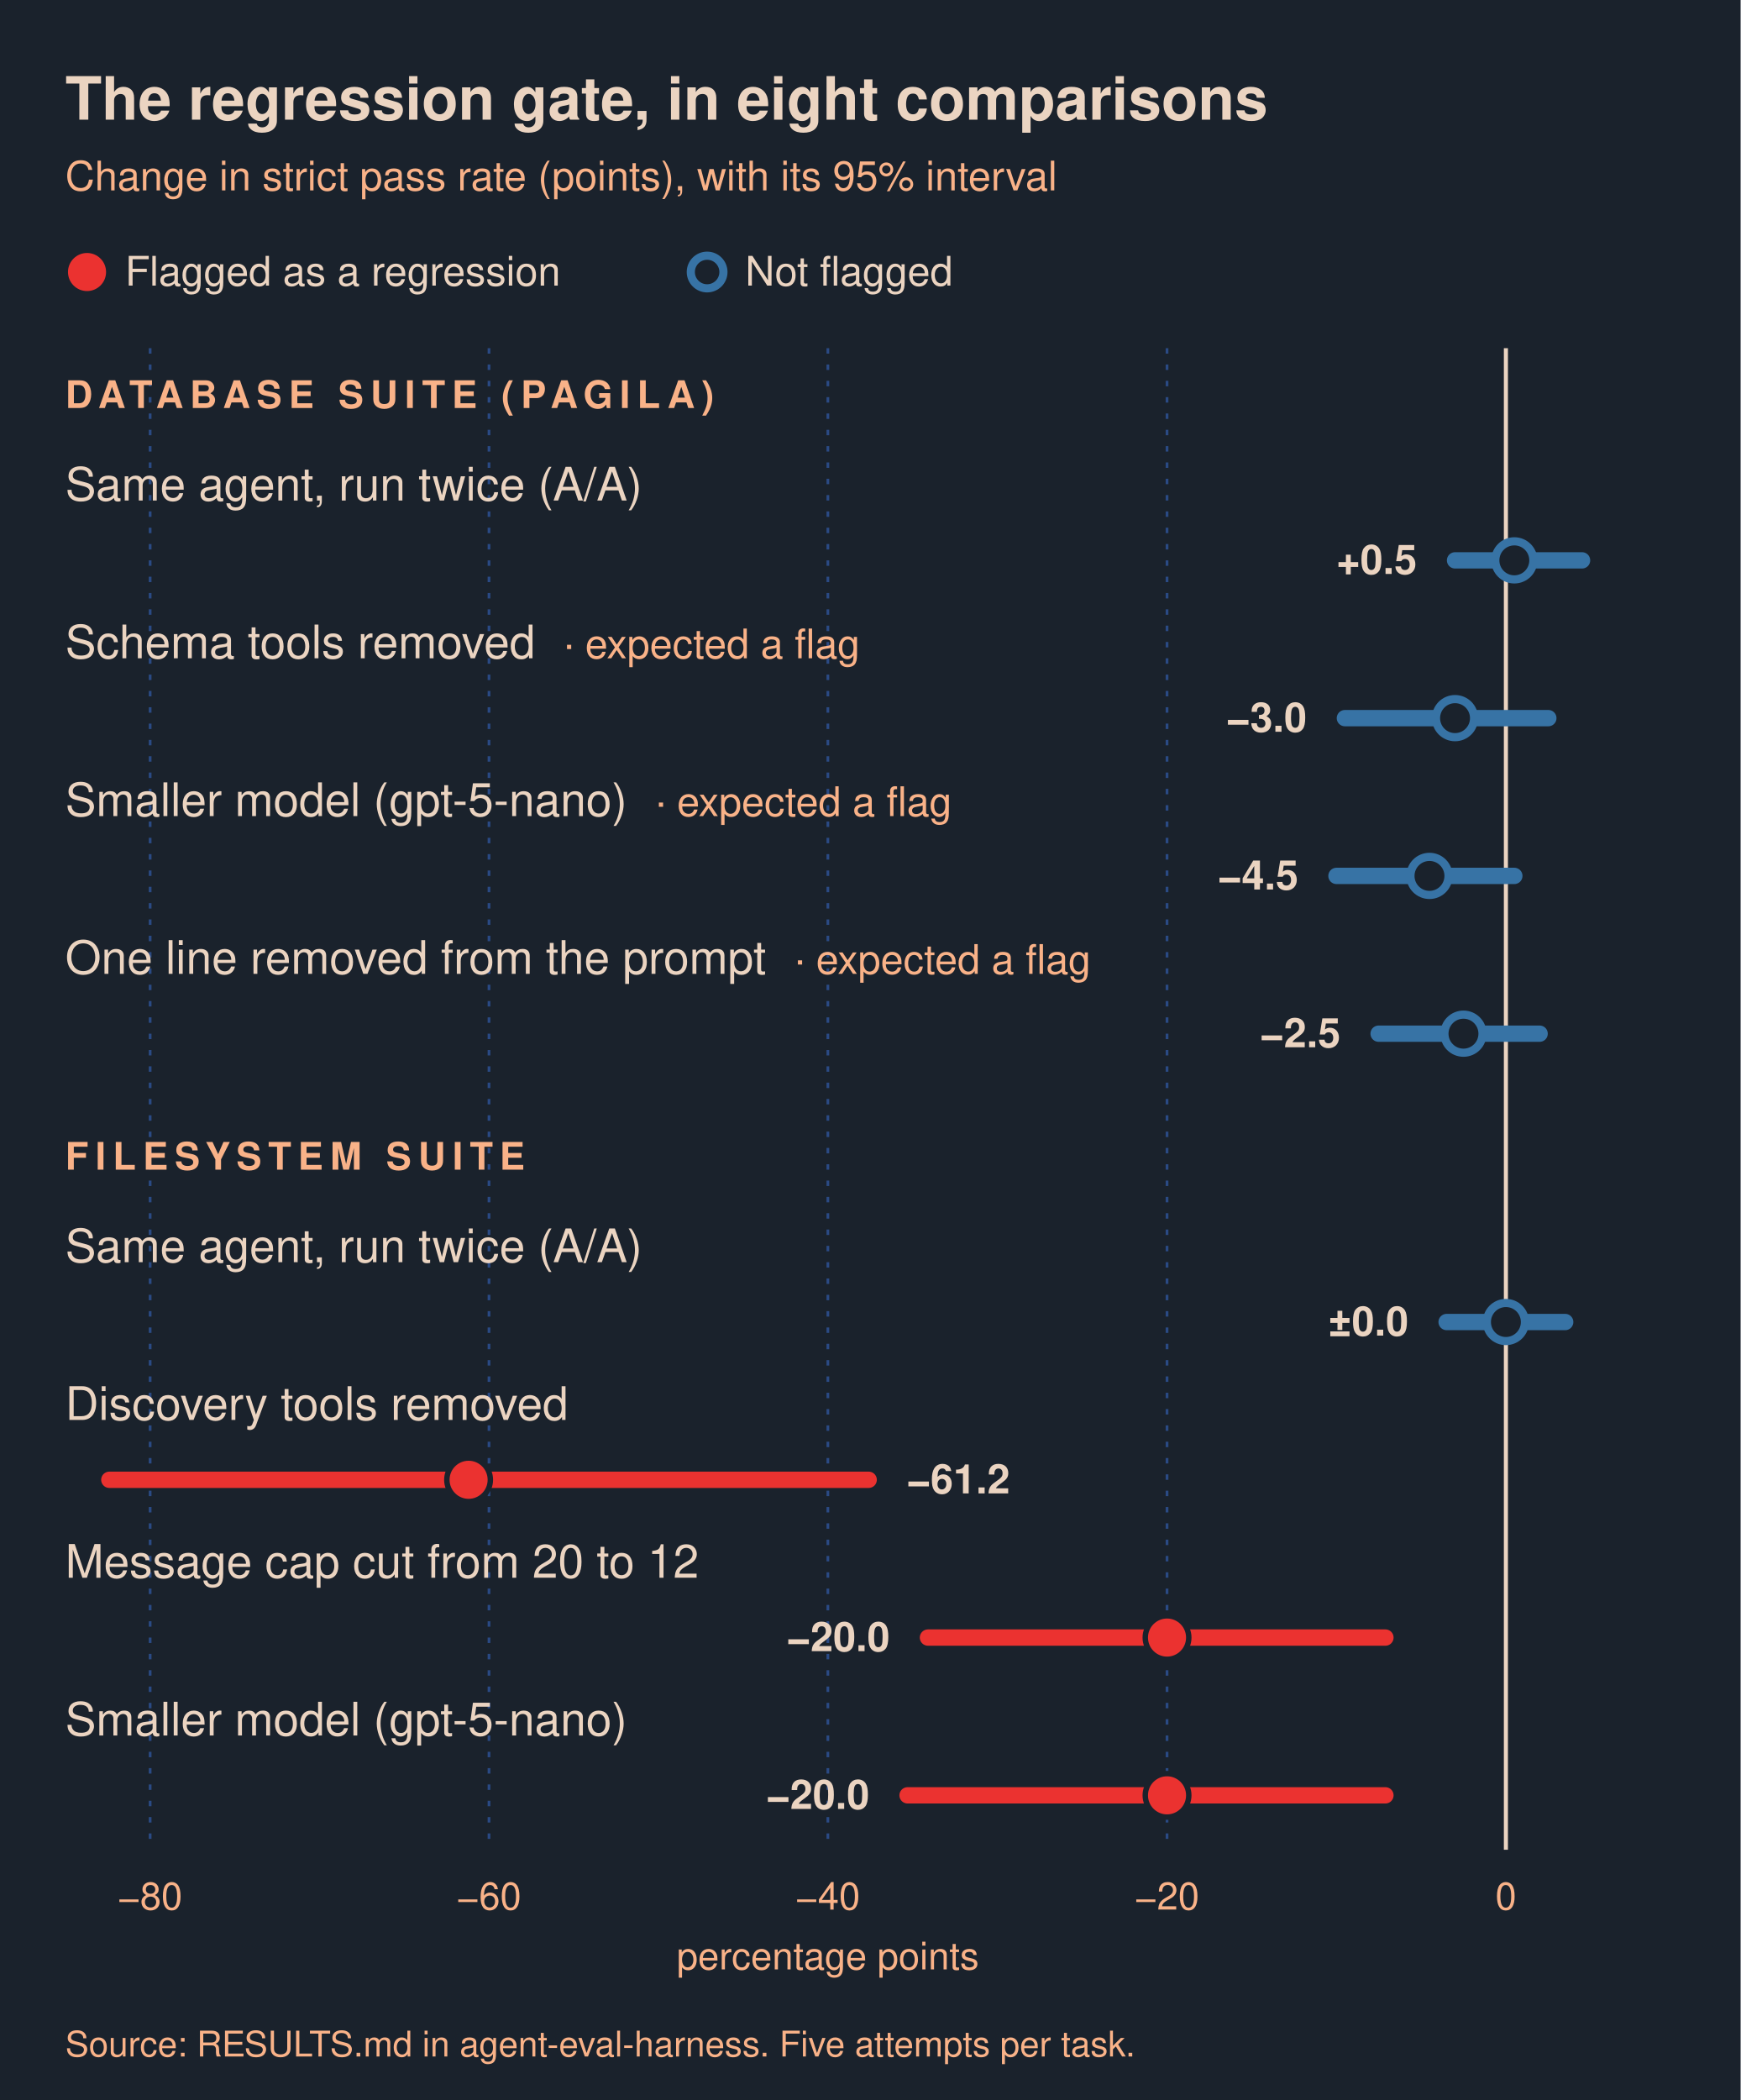
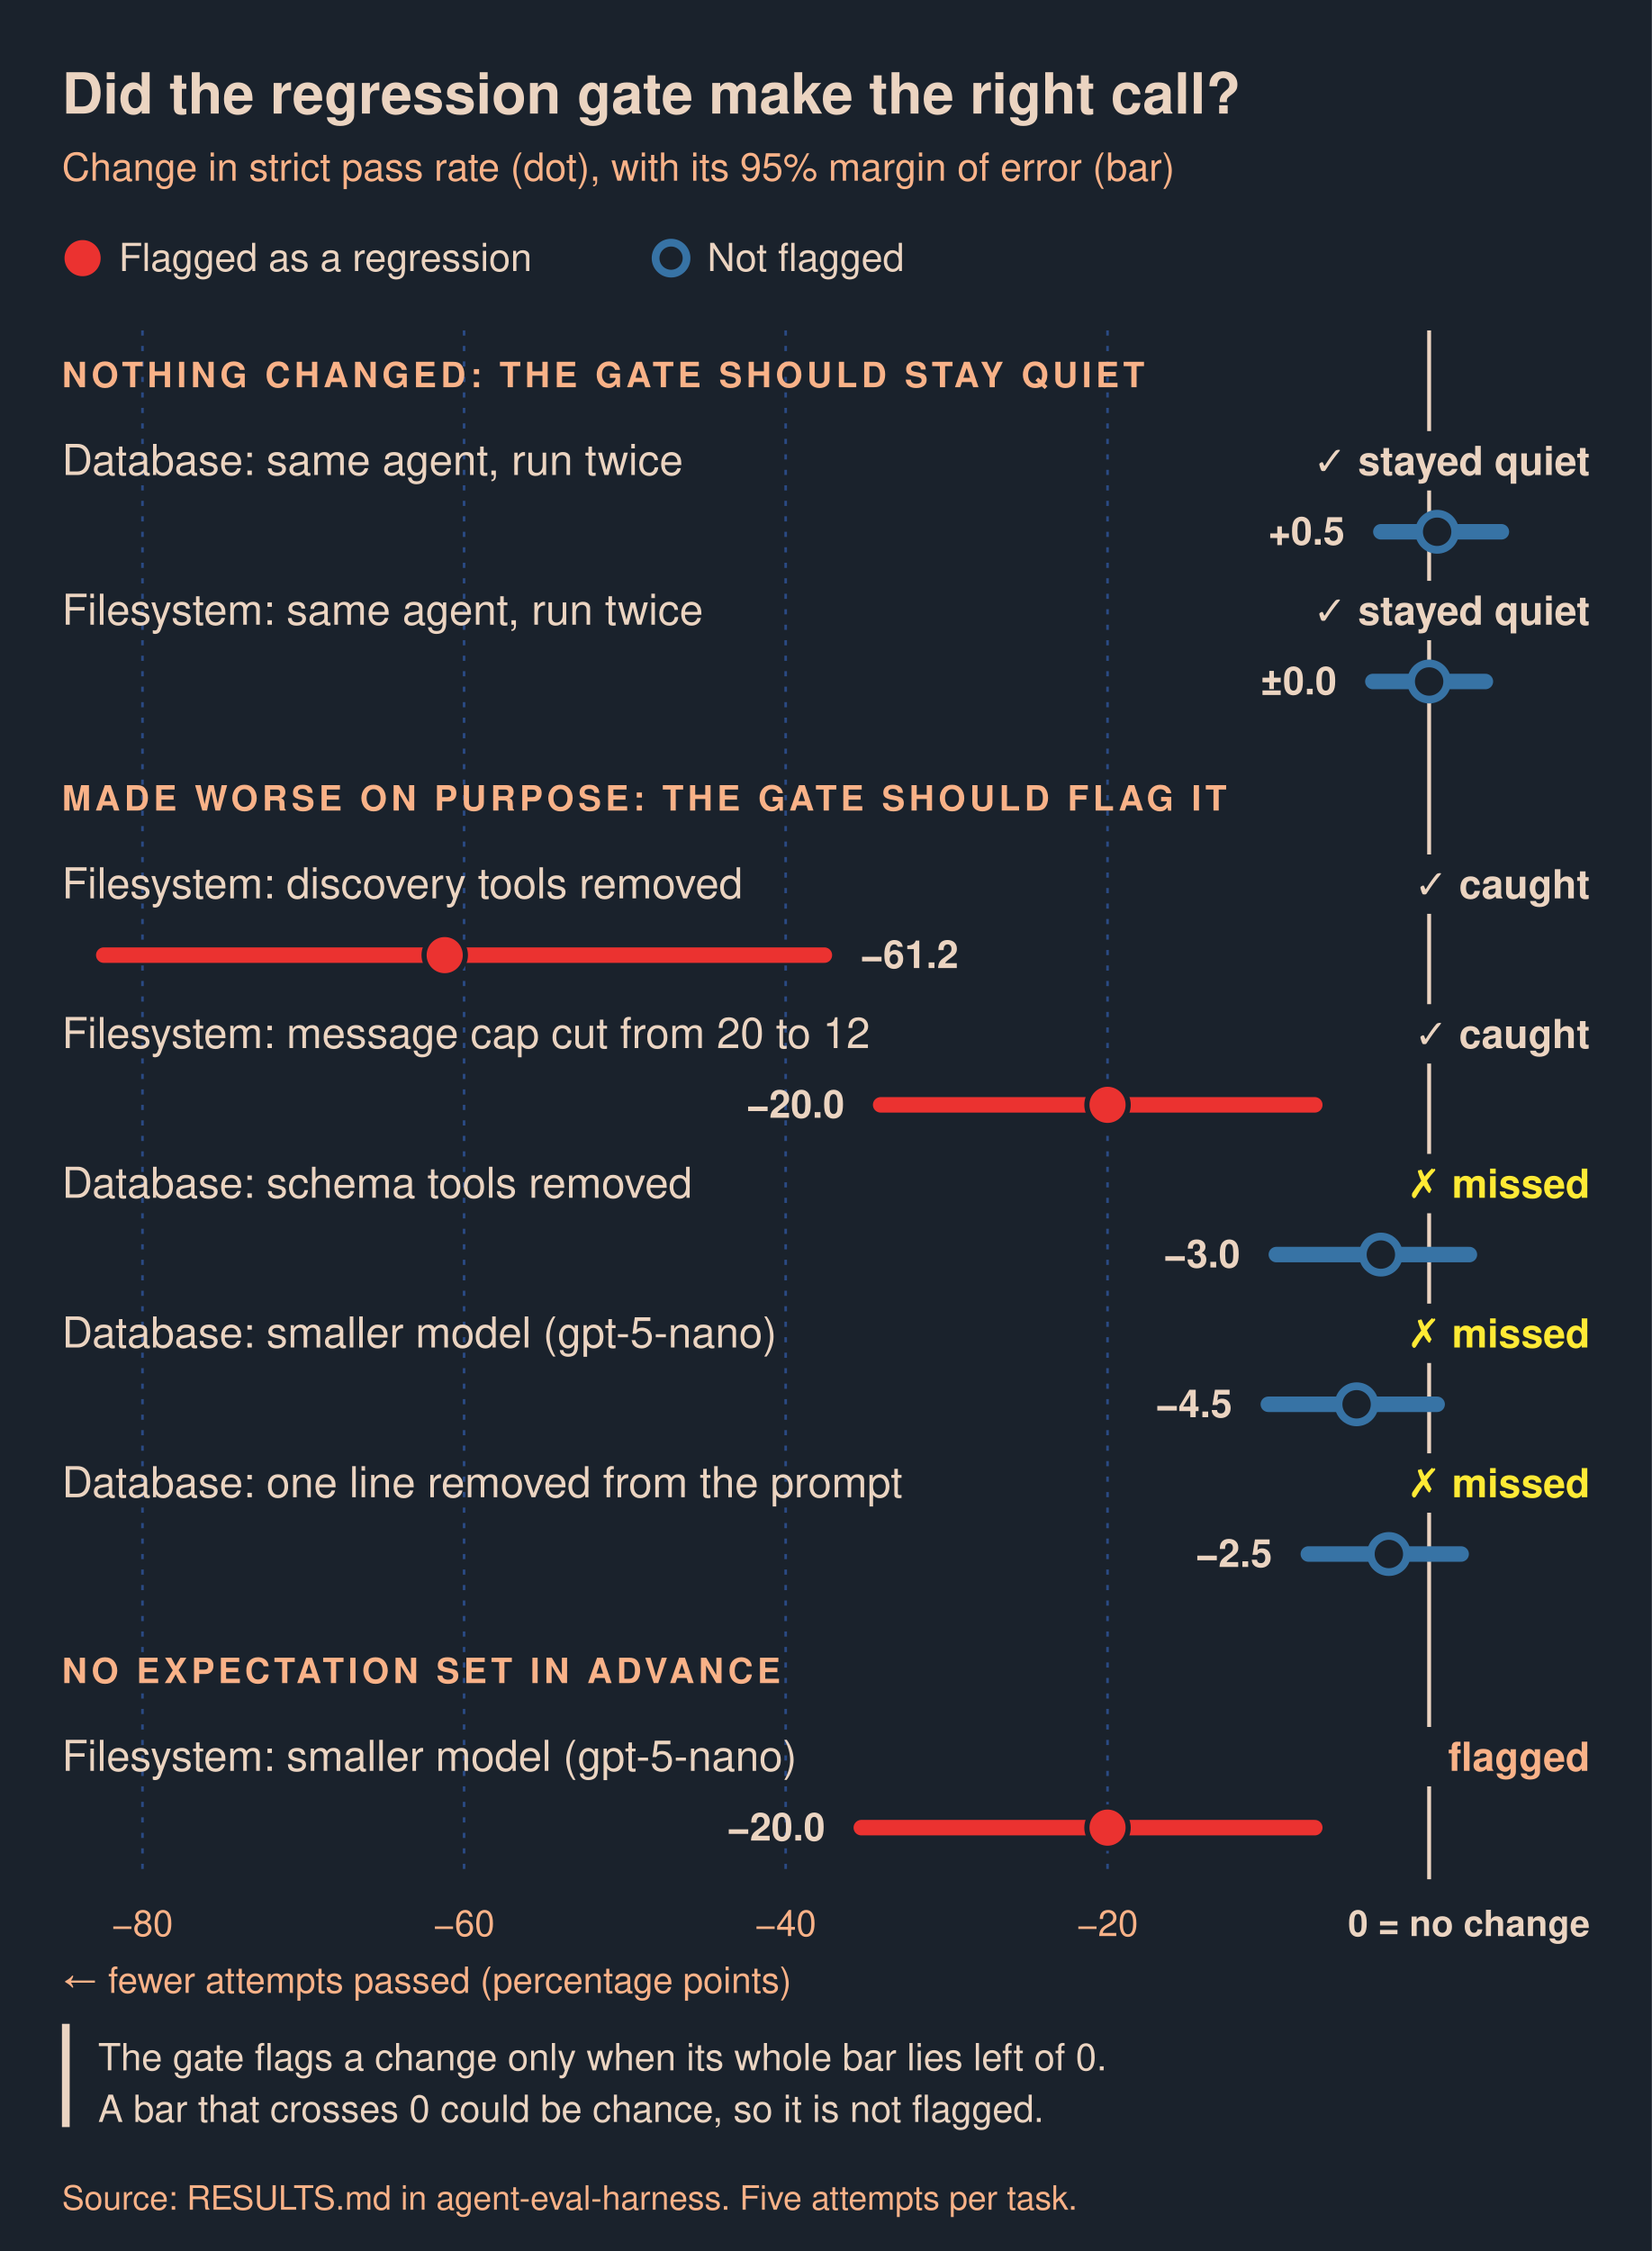
- <svg xmlns="http://www.w3.org/2000/svg" viewBox="0 0 640 772" width="640" height="772">
-   <rect width="640" height="772" fill="#1a222c" />
+ <svg xmlns="http://www.w3.org/2000/svg" viewBox="0 0 640 872" width="640" height="872">
+   <rect width="640" height="872" fill="#1a222c" />
  <g font-family="'Helvetica Neue', Helvetica, Arial, 'Hiragino Kaku Gothic ProN', 'Hiragino Sans', 'Noto Sans JP', 'Yu Gothic', Meiryo, sans-serif">
-     <text x="24" y="44" font-size="22" font-weight="700" fill="#ebd4c1">The regression gate, in eight comparisons</text>
-     <text x="24" y="70" font-size="15" fill="#f9b288">Change in strict pass rate (points), with its 95% interval</text>
+     <text x="24" y="44" font-size="22" font-weight="700" fill="#ebd4c1">Did the regression gate make the right call?</text>
+     <text x="24" y="70" font-size="15" fill="#f9b288">Change in strict pass rate (dot), with its 95% margin of error (bar)</text>
    <circle cx="32" cy="100" r="7" fill="#eb3230" />
    <text x="46" y="105" font-size="15" fill="#ebd4c1">Flagged as a regression</text>
    <circle cx="260" cy="100" r="6" fill="#1a222c" stroke="#3773a5" stroke-width="3" />
    <text x="274" y="105" font-size="15" fill="#ebd4c1">Not flagged</text>
-     <line x1="55.2" y1="128" x2="55.2" y2="680" stroke="#2a4a84" stroke-width="1" stroke-dasharray="2 4" />
-     <text x="55.2" y="702" font-size="14" text-anchor="middle" fill="#f9b288">−80</text>
-     <line x1="179.8" y1="128" x2="179.8" y2="680" stroke="#2a4a84" stroke-width="1" stroke-dasharray="2 4" />
-     <text x="179.8" y="702" font-size="14" text-anchor="middle" fill="#f9b288">−60</text>
-     <line x1="304.4" y1="128" x2="304.4" y2="680" stroke="#2a4a84" stroke-width="1" stroke-dasharray="2 4" />
-     <text x="304.4" y="702" font-size="14" text-anchor="middle" fill="#f9b288">−40</text>
-     <line x1="429.1" y1="128" x2="429.1" y2="680" stroke="#2a4a84" stroke-width="1" stroke-dasharray="2 4" />
-     <text x="429.1" y="702" font-size="14" text-anchor="middle" fill="#f9b288">−20</text>
-     <line x1="553.7" y1="128" x2="553.7" y2="680" stroke="#ebd4c1" stroke-width="1.5" />
-     <text x="553.7" y="702" font-size="14" text-anchor="middle" fill="#f9b288">0</text>
-     <text x="24" y="150" font-size="14" font-weight="700" letter-spacing="2.5" fill="#f9b288">DATABASE SUITE (PAGILA)</text>
-     <text x="24" y="184" font-size="17" fill="#ebd4c1">Same agent, run twice (A/A)</text>
+     <line x1="55.2" y1="128" x2="55.2" y2="728" stroke="#2a4a84" stroke-width="1" stroke-dasharray="2 4" />
+     <text x="55.2" y="750" font-size="14" text-anchor="middle" fill="#f9b288">−80</text>
+     <line x1="179.8" y1="128" x2="179.8" y2="728" stroke="#2a4a84" stroke-width="1" stroke-dasharray="2 4" />
+     <text x="179.8" y="750" font-size="14" text-anchor="middle" fill="#f9b288">−60</text>
+     <line x1="304.4" y1="128" x2="304.4" y2="728" stroke="#2a4a84" stroke-width="1" stroke-dasharray="2 4" />
+     <text x="304.4" y="750" font-size="14" text-anchor="middle" fill="#f9b288">−40</text>
+     <line x1="429.1" y1="128" x2="429.1" y2="728" stroke="#2a4a84" stroke-width="1" stroke-dasharray="2 4" />
+     <text x="429.1" y="750" font-size="14" text-anchor="middle" fill="#f9b288">−20</text>
+     <line x1="553.7" y1="128" x2="553.7" y2="728" stroke="#ebd4c1" stroke-width="1.5" />
+     <text x="616" y="750" font-size="14" font-weight="700" text-anchor="end" fill="#ebd4c1">0 = no change</text>
+     <text x="24" y="150" font-size="13.5" font-weight="700" letter-spacing="1.6" fill="#f9b288">NOTHING CHANGED: THE GATE SHOULD STAY QUIET</text>
+     <text x="24" y="184" font-size="16.5" fill="#ebd4c1">Database: same agent, run twice</text>
+     <rect x="480" y="167" width="140" height="23" fill="#1a222c" />
+     <text x="616" y="184" font-size="15.5" font-weight="700" text-anchor="end" fill="#ebd4c1">✓ stayed quiet</text>
    <line x1="535.0" y1="206" x2="581.7" y2="206" stroke="#3773a5" stroke-width="6" stroke-linecap="round" />
    <circle cx="556.8" cy="206" r="7" fill="#1a222c" stroke="#3773a5" stroke-width="3" />
    <text x="521.0" y="211" font-size="15" font-weight="700" text-anchor="end" fill="#ebd4c1">+0.5</text>
-     <text x="24" y="242" font-size="17" fill="#ebd4c1">Schema tools removed<tspan dx="10" fill="#f9b288" font-size="15">· expected a flag</tspan>
-     </text>
-     <line x1="494.5" y1="264" x2="569.3" y2="264" stroke="#3773a5" stroke-width="6" stroke-linecap="round" />
-     <circle cx="535.0" cy="264" r="7" fill="#1a222c" stroke="#3773a5" stroke-width="3" />
-     <text x="480.5" y="269" font-size="15" font-weight="700" text-anchor="end" fill="#ebd4c1">−3.0</text>
-     <text x="24" y="300" font-size="17" fill="#ebd4c1">Smaller model (gpt-5-nano)<tspan dx="10" fill="#f9b288" font-size="15">· expected a flag</tspan>
-     </text>
-     <line x1="491.4" y1="322" x2="556.8" y2="322" stroke="#3773a5" stroke-width="6" stroke-linecap="round" />
-     <circle cx="525.6" cy="322" r="7" fill="#1a222c" stroke="#3773a5" stroke-width="3" />
-     <text x="477.4" y="327" font-size="15" font-weight="700" text-anchor="end" fill="#ebd4c1">−4.5</text>
-     <text x="24" y="358" font-size="17" fill="#ebd4c1">One line removed from the prompt<tspan dx="10" fill="#f9b288" font-size="15">· expected a flag</tspan>
-     </text>
-     <line x1="506.9" y1="380" x2="566.1" y2="380" stroke="#3773a5" stroke-width="6" stroke-linecap="round" />
-     <circle cx="538.1" cy="380" r="7" fill="#1a222c" stroke="#3773a5" stroke-width="3" />
-     <text x="492.9" y="385" font-size="15" font-weight="700" text-anchor="end" fill="#ebd4c1">−2.5</text>
-     <text x="24" y="430" font-size="14" font-weight="700" letter-spacing="2.5" fill="#f9b288">FILESYSTEM SUITE</text>
-     <text x="24" y="464" font-size="17" fill="#ebd4c1">Same agent, run twice (A/A)</text>
-     <line x1="531.9" y1="486" x2="575.5" y2="486" stroke="#3773a5" stroke-width="6" stroke-linecap="round" />
-     <circle cx="553.7" cy="486" r="7" fill="#1a222c" stroke="#3773a5" stroke-width="3" />
-     <text x="517.9" y="491" font-size="15" font-weight="700" text-anchor="end" fill="#ebd4c1">±0.0</text>
-     <text x="24" y="522" font-size="17" fill="#ebd4c1">Discovery tools removed</text>
-     <line x1="40.2" y1="544" x2="319.4" y2="544" stroke="#eb3230" stroke-width="6" stroke-linecap="round" />
-     <circle cx="172.3" cy="544" r="8" fill="#eb3230" stroke="#1a222c" stroke-width="2" />
-     <text x="333.4" y="549" font-size="15" font-weight="700" text-anchor="start" fill="#ebd4c1">−61.2</text>
-     <text x="24" y="580" font-size="17" fill="#ebd4c1">Message cap cut from 20 to 12</text>
-     <line x1="341.2" y1="602" x2="509.4" y2="602" stroke="#eb3230" stroke-width="6" stroke-linecap="round" />
-     <circle cx="429.1" cy="602" r="8" fill="#eb3230" stroke="#1a222c" stroke-width="2" />
-     <text x="327.2" y="607" font-size="15" font-weight="700" text-anchor="end" fill="#ebd4c1">−20.0</text>
-     <text x="24" y="638" font-size="17" fill="#ebd4c1">Smaller model (gpt-5-nano)</text>
-     <line x1="333.7" y1="660" x2="509.4" y2="660" stroke="#eb3230" stroke-width="6" stroke-linecap="round" />
-     <circle cx="429.1" cy="660" r="8" fill="#eb3230" stroke="#1a222c" stroke-width="2" />
-     <text x="319.7" y="665" font-size="15" font-weight="700" text-anchor="end" fill="#ebd4c1">−20.0</text>
-     <text x="304.4" y="724" font-size="14" text-anchor="middle" fill="#f9b288">percentage points</text>
-     <text x="24" y="756" font-size="13" fill="#f9b288">Source: RESULTS.md in agent-eval-harness. Five attempts per task.</text>
+     <text x="24" y="242" font-size="16.5" fill="#ebd4c1">Filesystem: same agent, run twice</text>
+     <rect x="480" y="225" width="140" height="23" fill="#1a222c" />
+     <text x="616" y="242" font-size="15.5" font-weight="700" text-anchor="end" fill="#ebd4c1">✓ stayed quiet</text>
+     <line x1="531.9" y1="264" x2="575.5" y2="264" stroke="#3773a5" stroke-width="6" stroke-linecap="round" />
+     <circle cx="553.7" cy="264" r="7" fill="#1a222c" stroke="#3773a5" stroke-width="3" />
+     <text x="517.9" y="269" font-size="15" font-weight="700" text-anchor="end" fill="#ebd4c1">±0.0</text>
+     <text x="24" y="314" font-size="13.5" font-weight="700" letter-spacing="1.6" fill="#f9b288">MADE WORSE ON PURPOSE: THE GATE SHOULD FLAG IT</text>
+     <text x="24" y="348" font-size="16.5" fill="#ebd4c1">Filesystem: discovery tools removed</text>
+     <rect x="480" y="331" width="140" height="23" fill="#1a222c" />
+     <text x="616" y="348" font-size="15.5" font-weight="700" text-anchor="end" fill="#ebd4c1">✓ caught</text>
+     <line x1="40.2" y1="370" x2="319.4" y2="370" stroke="#eb3230" stroke-width="6" stroke-linecap="round" />
+     <circle cx="172.3" cy="370" r="8" fill="#eb3230" stroke="#1a222c" stroke-width="2" />
+     <text x="333.4" y="375" font-size="15" font-weight="700" text-anchor="start" fill="#ebd4c1">−61.2</text>
+     <text x="24" y="406" font-size="16.5" fill="#ebd4c1">Filesystem: message cap cut from 20 to 12</text>
+     <rect x="480" y="389" width="140" height="23" fill="#1a222c" />
+     <text x="616" y="406" font-size="15.5" font-weight="700" text-anchor="end" fill="#ebd4c1">✓ caught</text>
+     <line x1="341.2" y1="428" x2="509.4" y2="428" stroke="#eb3230" stroke-width="6" stroke-linecap="round" />
+     <circle cx="429.1" cy="428" r="8" fill="#eb3230" stroke="#1a222c" stroke-width="2" />
+     <text x="327.2" y="433" font-size="15" font-weight="700" text-anchor="end" fill="#ebd4c1">−20.0</text>
+     <text x="24" y="464" font-size="16.5" fill="#ebd4c1">Database: schema tools removed</text>
+     <rect x="480" y="447" width="140" height="23" fill="#1a222c" />
+     <text x="616" y="464" font-size="15.5" font-weight="700" text-anchor="end" fill="#ffea35">✗ missed</text>
+     <line x1="494.5" y1="486" x2="569.3" y2="486" stroke="#3773a5" stroke-width="6" stroke-linecap="round" />
+     <circle cx="535.0" cy="486" r="7" fill="#1a222c" stroke="#3773a5" stroke-width="3" />
+     <text x="480.5" y="491" font-size="15" font-weight="700" text-anchor="end" fill="#ebd4c1">−3.0</text>
+     <text x="24" y="522" font-size="16.5" fill="#ebd4c1">Database: smaller model (gpt-5-nano)</text>
+     <rect x="480" y="505" width="140" height="23" fill="#1a222c" />
+     <text x="616" y="522" font-size="15.5" font-weight="700" text-anchor="end" fill="#ffea35">✗ missed</text>
+     <line x1="491.4" y1="544" x2="556.8" y2="544" stroke="#3773a5" stroke-width="6" stroke-linecap="round" />
+     <circle cx="525.6" cy="544" r="7" fill="#1a222c" stroke="#3773a5" stroke-width="3" />
+     <text x="477.4" y="549" font-size="15" font-weight="700" text-anchor="end" fill="#ebd4c1">−4.5</text>
+     <text x="24" y="580" font-size="16.5" fill="#ebd4c1">Database: one line removed from the prompt</text>
+     <rect x="480" y="563" width="140" height="23" fill="#1a222c" />
+     <text x="616" y="580" font-size="15.5" font-weight="700" text-anchor="end" fill="#ffea35">✗ missed</text>
+     <line x1="506.9" y1="602" x2="566.1" y2="602" stroke="#3773a5" stroke-width="6" stroke-linecap="round" />
+     <circle cx="538.1" cy="602" r="7" fill="#1a222c" stroke="#3773a5" stroke-width="3" />
+     <text x="492.9" y="607" font-size="15" font-weight="700" text-anchor="end" fill="#ebd4c1">−2.5</text>
+     <text x="24" y="652" font-size="13.5" font-weight="700" letter-spacing="1.6" fill="#f9b288">NO EXPECTATION SET IN ADVANCE</text>
+     <text x="24" y="686" font-size="16.5" fill="#ebd4c1">Filesystem: smaller model (gpt-5-nano)</text>
+     <rect x="480" y="669" width="140" height="23" fill="#1a222c" />
+     <text x="616" y="686" font-size="15.5" font-weight="700" text-anchor="end" fill="#f9b288">flagged</text>
+     <line x1="333.7" y1="708" x2="509.4" y2="708" stroke="#eb3230" stroke-width="6" stroke-linecap="round" />
+     <circle cx="429.1" cy="708" r="8" fill="#eb3230" stroke="#1a222c" stroke-width="2" />
+     <text x="319.7" y="713" font-size="15" font-weight="700" text-anchor="end" fill="#ebd4c1">−20.0</text>
+     <text x="24" y="772" font-size="14" fill="#f9b288">← fewer attempts passed (percentage points)</text>
+     <rect x="24" y="784" width="3" height="40" fill="#ebd4c1" />
+     <text x="38" y="802" font-size="14.5" fill="#ebd4c1">The gate flags a change only when its whole bar lies left of 0.</text>
+     <text x="38" y="822" font-size="14.5" fill="#ebd4c1">A bar that crosses 0 could be chance, so it is not flagged.</text>
+     <text x="24" y="856" font-size="13" fill="#f9b288">Source: RESULTS.md in agent-eval-harness. Five attempts per task.</text>
  </g>
</svg>
